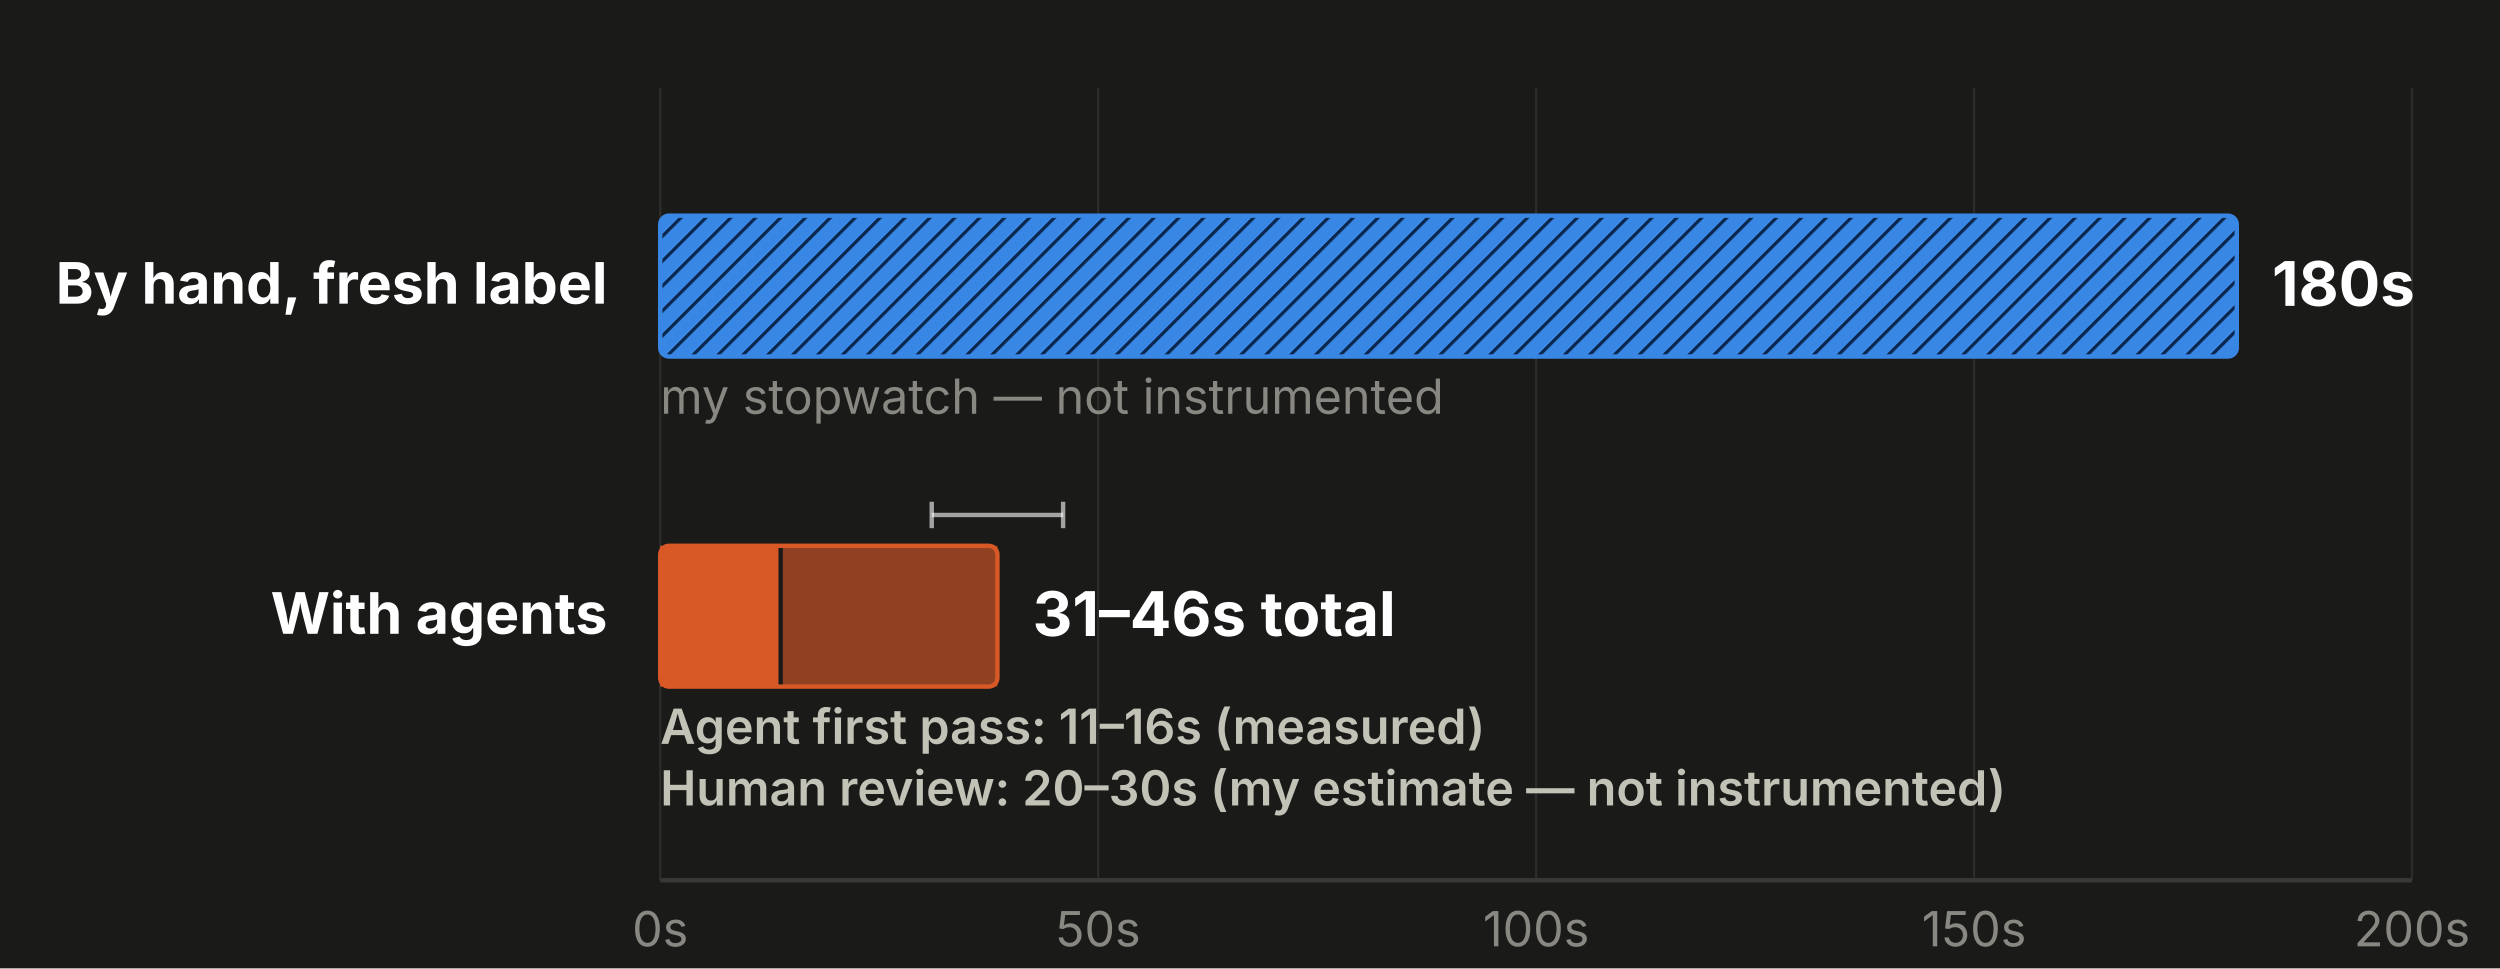
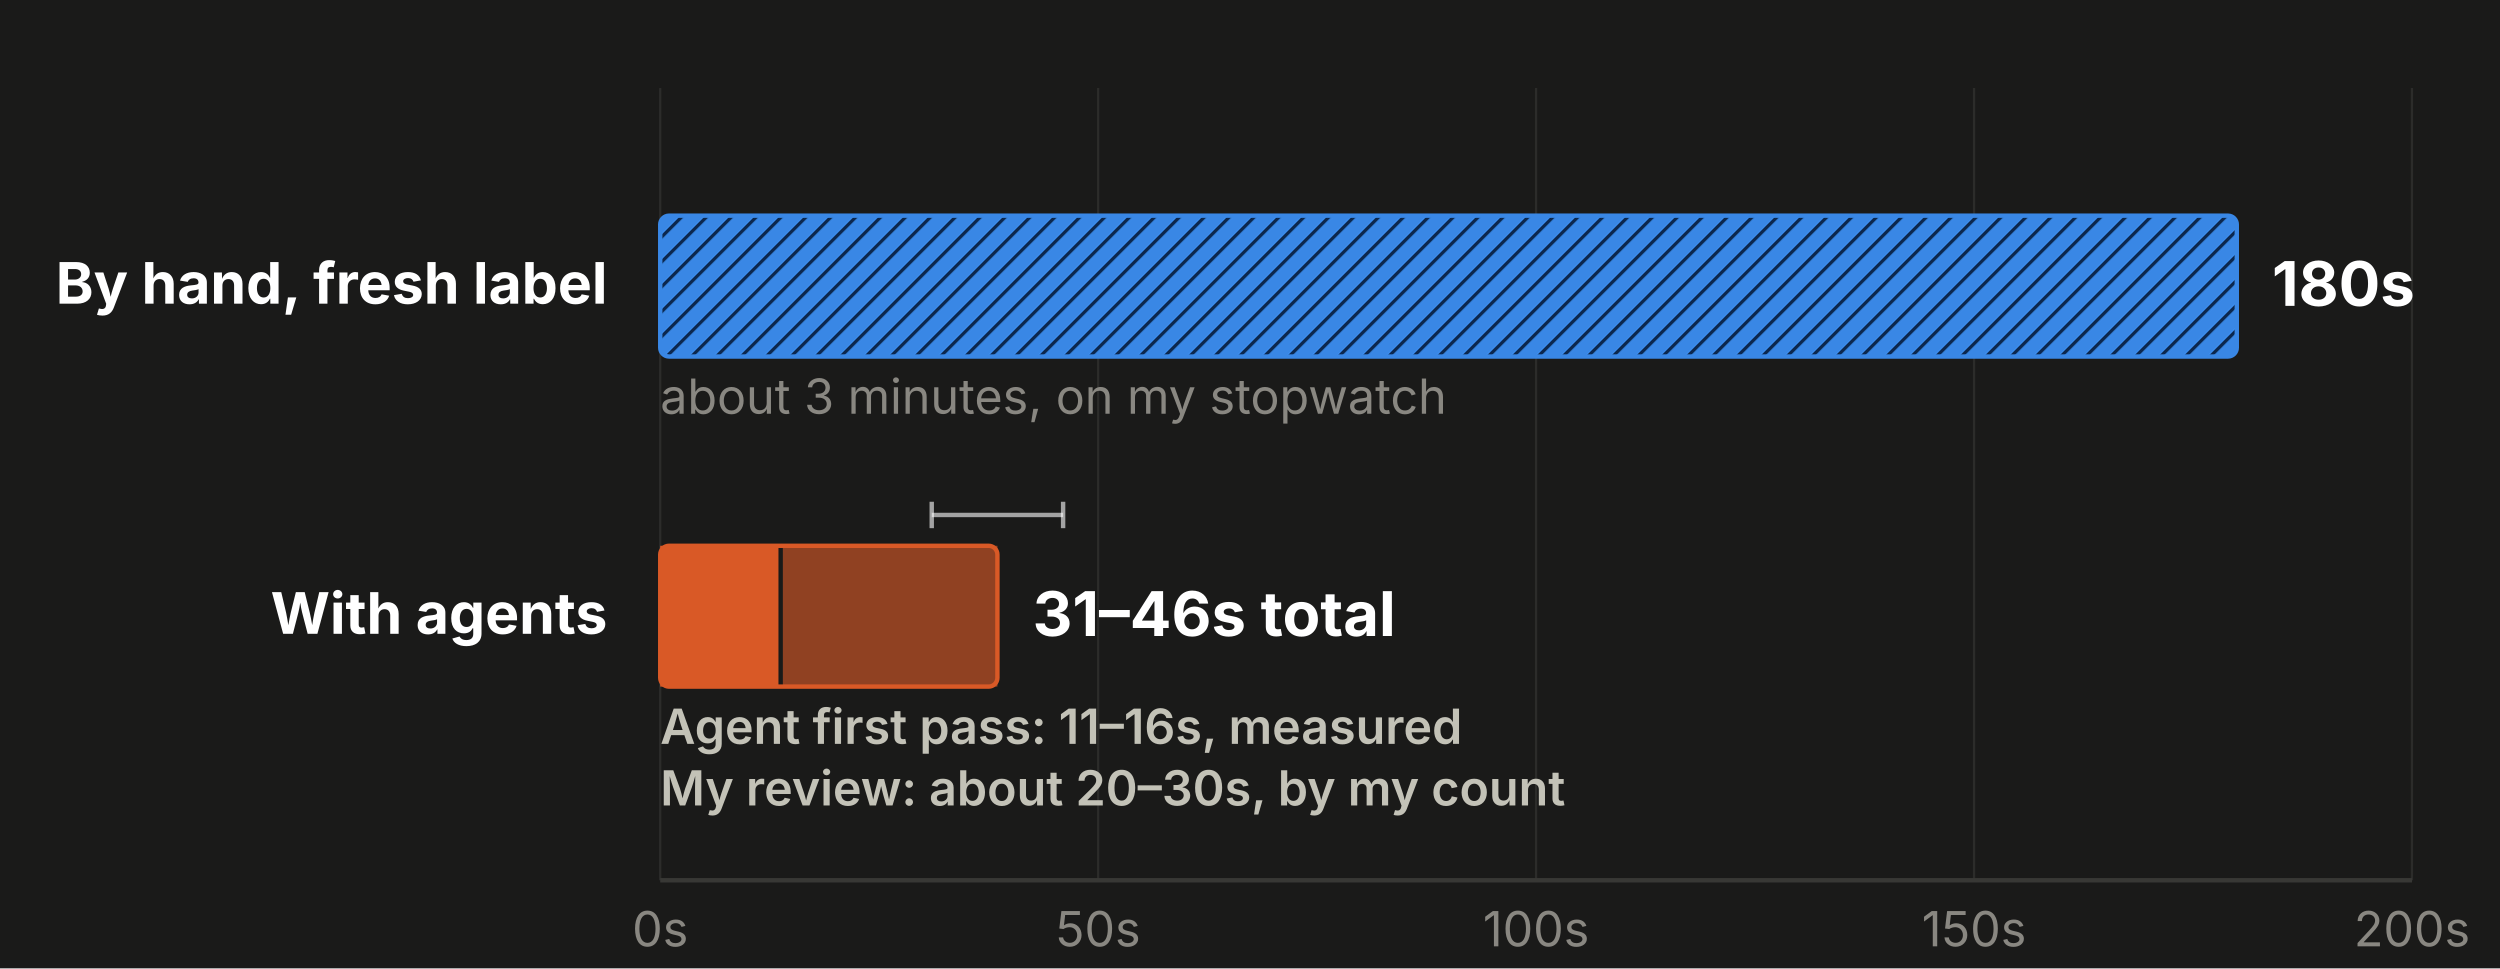
<svg xmlns="http://www.w3.org/2000/svg" viewBox="0 0 1136 440" width="1136" height="440" role="img" aria-labelledby="t d" font-family="system-ui, -apple-system, &quot;Segoe UI&quot;, sans-serif">
  <rect x="0" y="0" width="1136" height="440" fill="#1a1a19" />
  <defs>
    <pattern id="hatch-hand" width="8" height="8" patternTransform="rotate(45)" patternUnits="userSpaceOnUse">
      <rect width="8" height="8" fill="#3987e5" />
      <line x1="0" y1="0" x2="0" y2="8" stroke="#0d2a52" stroke-width="3" />
    </pattern>
  </defs>
  <line x1="300" y1="40" x2="300" y2="400" stroke="#2c2c2a" stroke-width="1" />
  <text x="300" y="430" text-anchor="middle" fill="#898781" font-size="22">0s</text>
  <line x1="499" y1="40" x2="499" y2="400" stroke="#2c2c2a" stroke-width="1" />
  <text x="499" y="430" text-anchor="middle" fill="#898781" font-size="22">50s</text>
  <line x1="698" y1="40" x2="698" y2="400" stroke="#2c2c2a" stroke-width="1" />
  <text x="698" y="430" text-anchor="middle" fill="#898781" font-size="22">100s</text>
  <line x1="897" y1="40" x2="897" y2="400" stroke="#2c2c2a" stroke-width="1" />
  <text x="897" y="430" text-anchor="middle" fill="#898781" font-size="22">150s</text>
  <line x1="1096" y1="40" x2="1096" y2="400" stroke="#2c2c2a" stroke-width="1" />
  <text x="1096" y="430" text-anchor="middle" fill="#898781" font-size="22">200s</text>
  <line x1="300" y1="400" x2="1096" y2="400" stroke="#383835" stroke-width="2" />
  <text x="276" y="138" text-anchor="end" fill="#ffffff" font-size="26" font-weight="700">By hand, fresh label</text>
  <rect x="300" y="98" width="716.4" height="64" rx="4" fill="url(#hatch-hand)" stroke="#3987e5" stroke-width="2" />
  <text x="1032.4" y="139" fill="#ffffff" font-size="28" font-weight="700">180s</text>
-   <text x="300" y="188" fill="#898781" font-size="22">my stopwatch — not instrumented</text>
+   <text x="300" y="188" fill="#898781" font-size="22">about 3 minutes, on my stopwatch</text>
  <text x="276" y="288" text-anchor="end" fill="#ffffff" font-size="26" font-weight="700">With agents</text>
  <rect x="300" y="248" width="53.73" height="64" fill="#d95926" />
  <rect x="355.73" y="248" width="97.5" height="64" fill="#d95926" opacity="0.62" />
  <rect x="300" y="248" width="153.23" height="64" fill="none" stroke="#d95926" stroke-width="2" rx="4" />
  <line x1="423.38" y1="234" x2="483.08" y2="234" stroke="#ffffff" stroke-width="2" opacity="0.6" />
  <line x1="423.38" y1="228" x2="423.38" y2="240" stroke="#ffffff" stroke-width="2" opacity="0.6" />
  <line x1="483.08" y1="228" x2="483.08" y2="240" stroke="#ffffff" stroke-width="2" opacity="0.6" />
  <text x="469.23" y="289" fill="#ffffff" font-size="28" font-weight="700">31–46s total</text>
-   <text x="300" y="338" fill="#c3c2b7" font-size="22" font-weight="600">Agent first pass: 11–16s (measured)</text>
-   <text x="300" y="366" fill="#c3c2b7" font-size="22" font-weight="600">Human review: 20–30s (my estimate — not instrumented)</text>
+   <text x="300" y="338" fill="#c3c2b7" font-size="22" font-weight="600">Agent first pass: 11–16s, measured</text>
+   <text x="300" y="366" fill="#c3c2b7" font-size="22" font-weight="600">My review: about 20–30s, by my count</text>
</svg>
